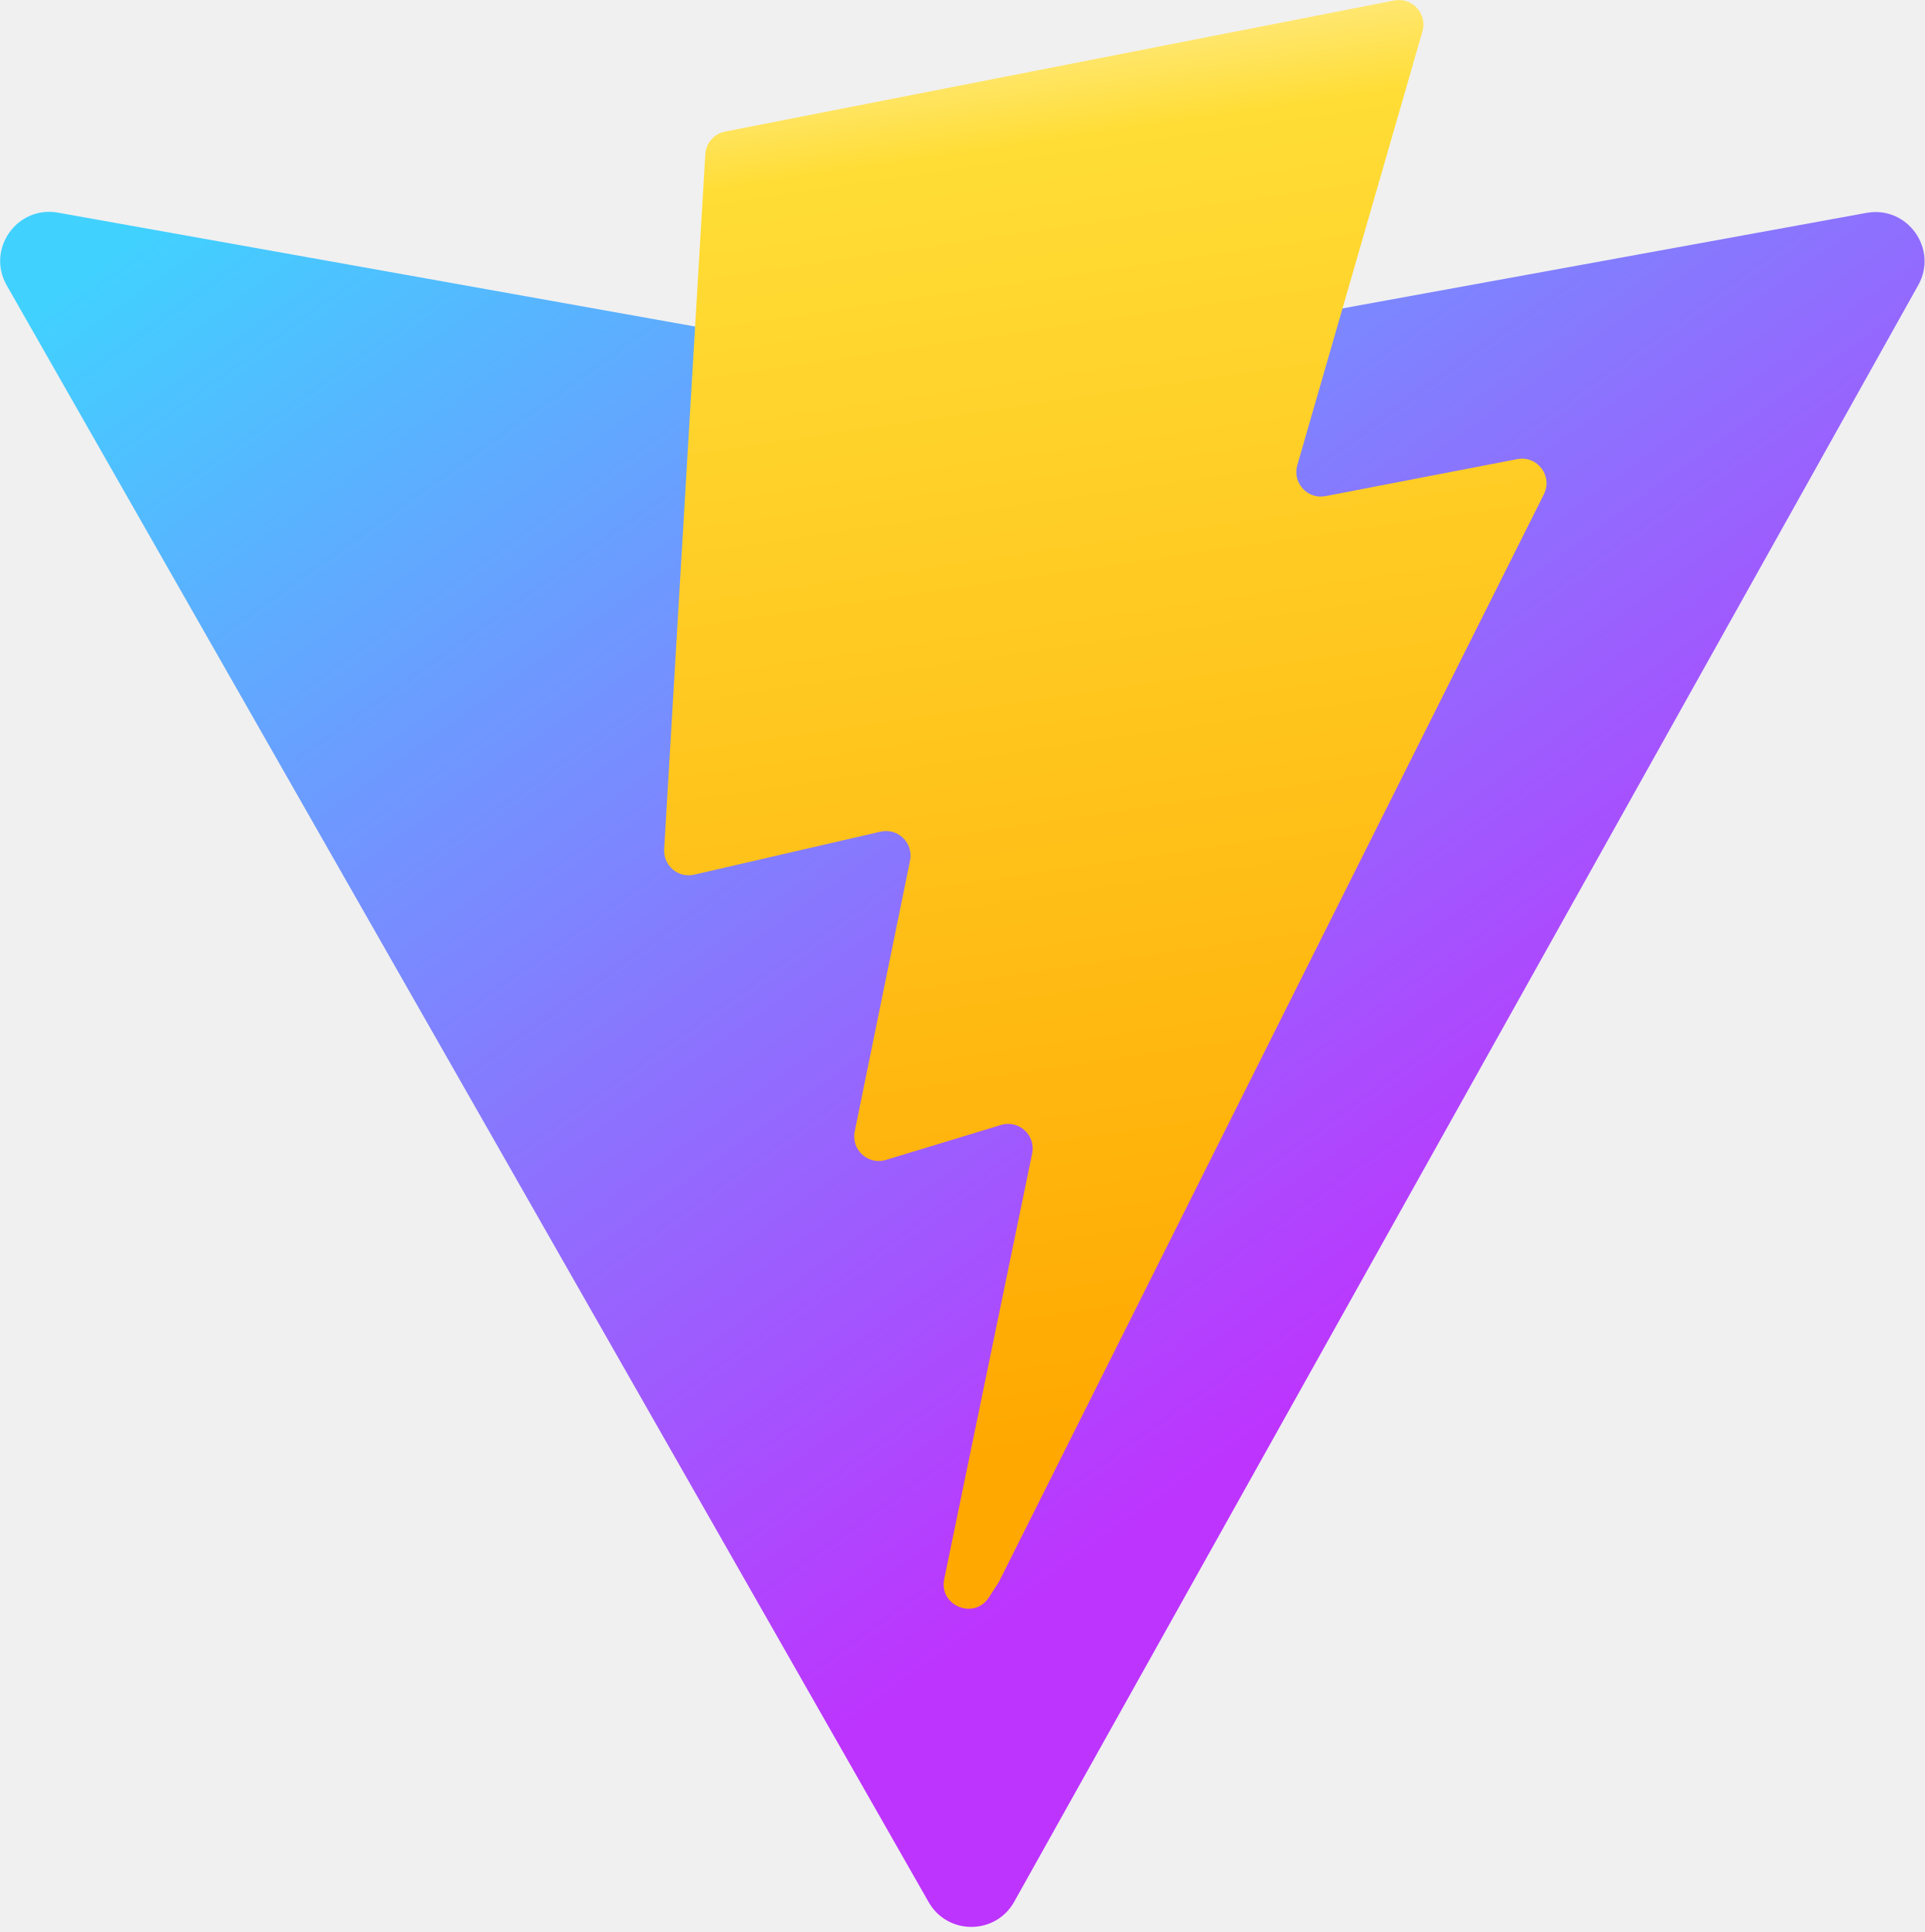
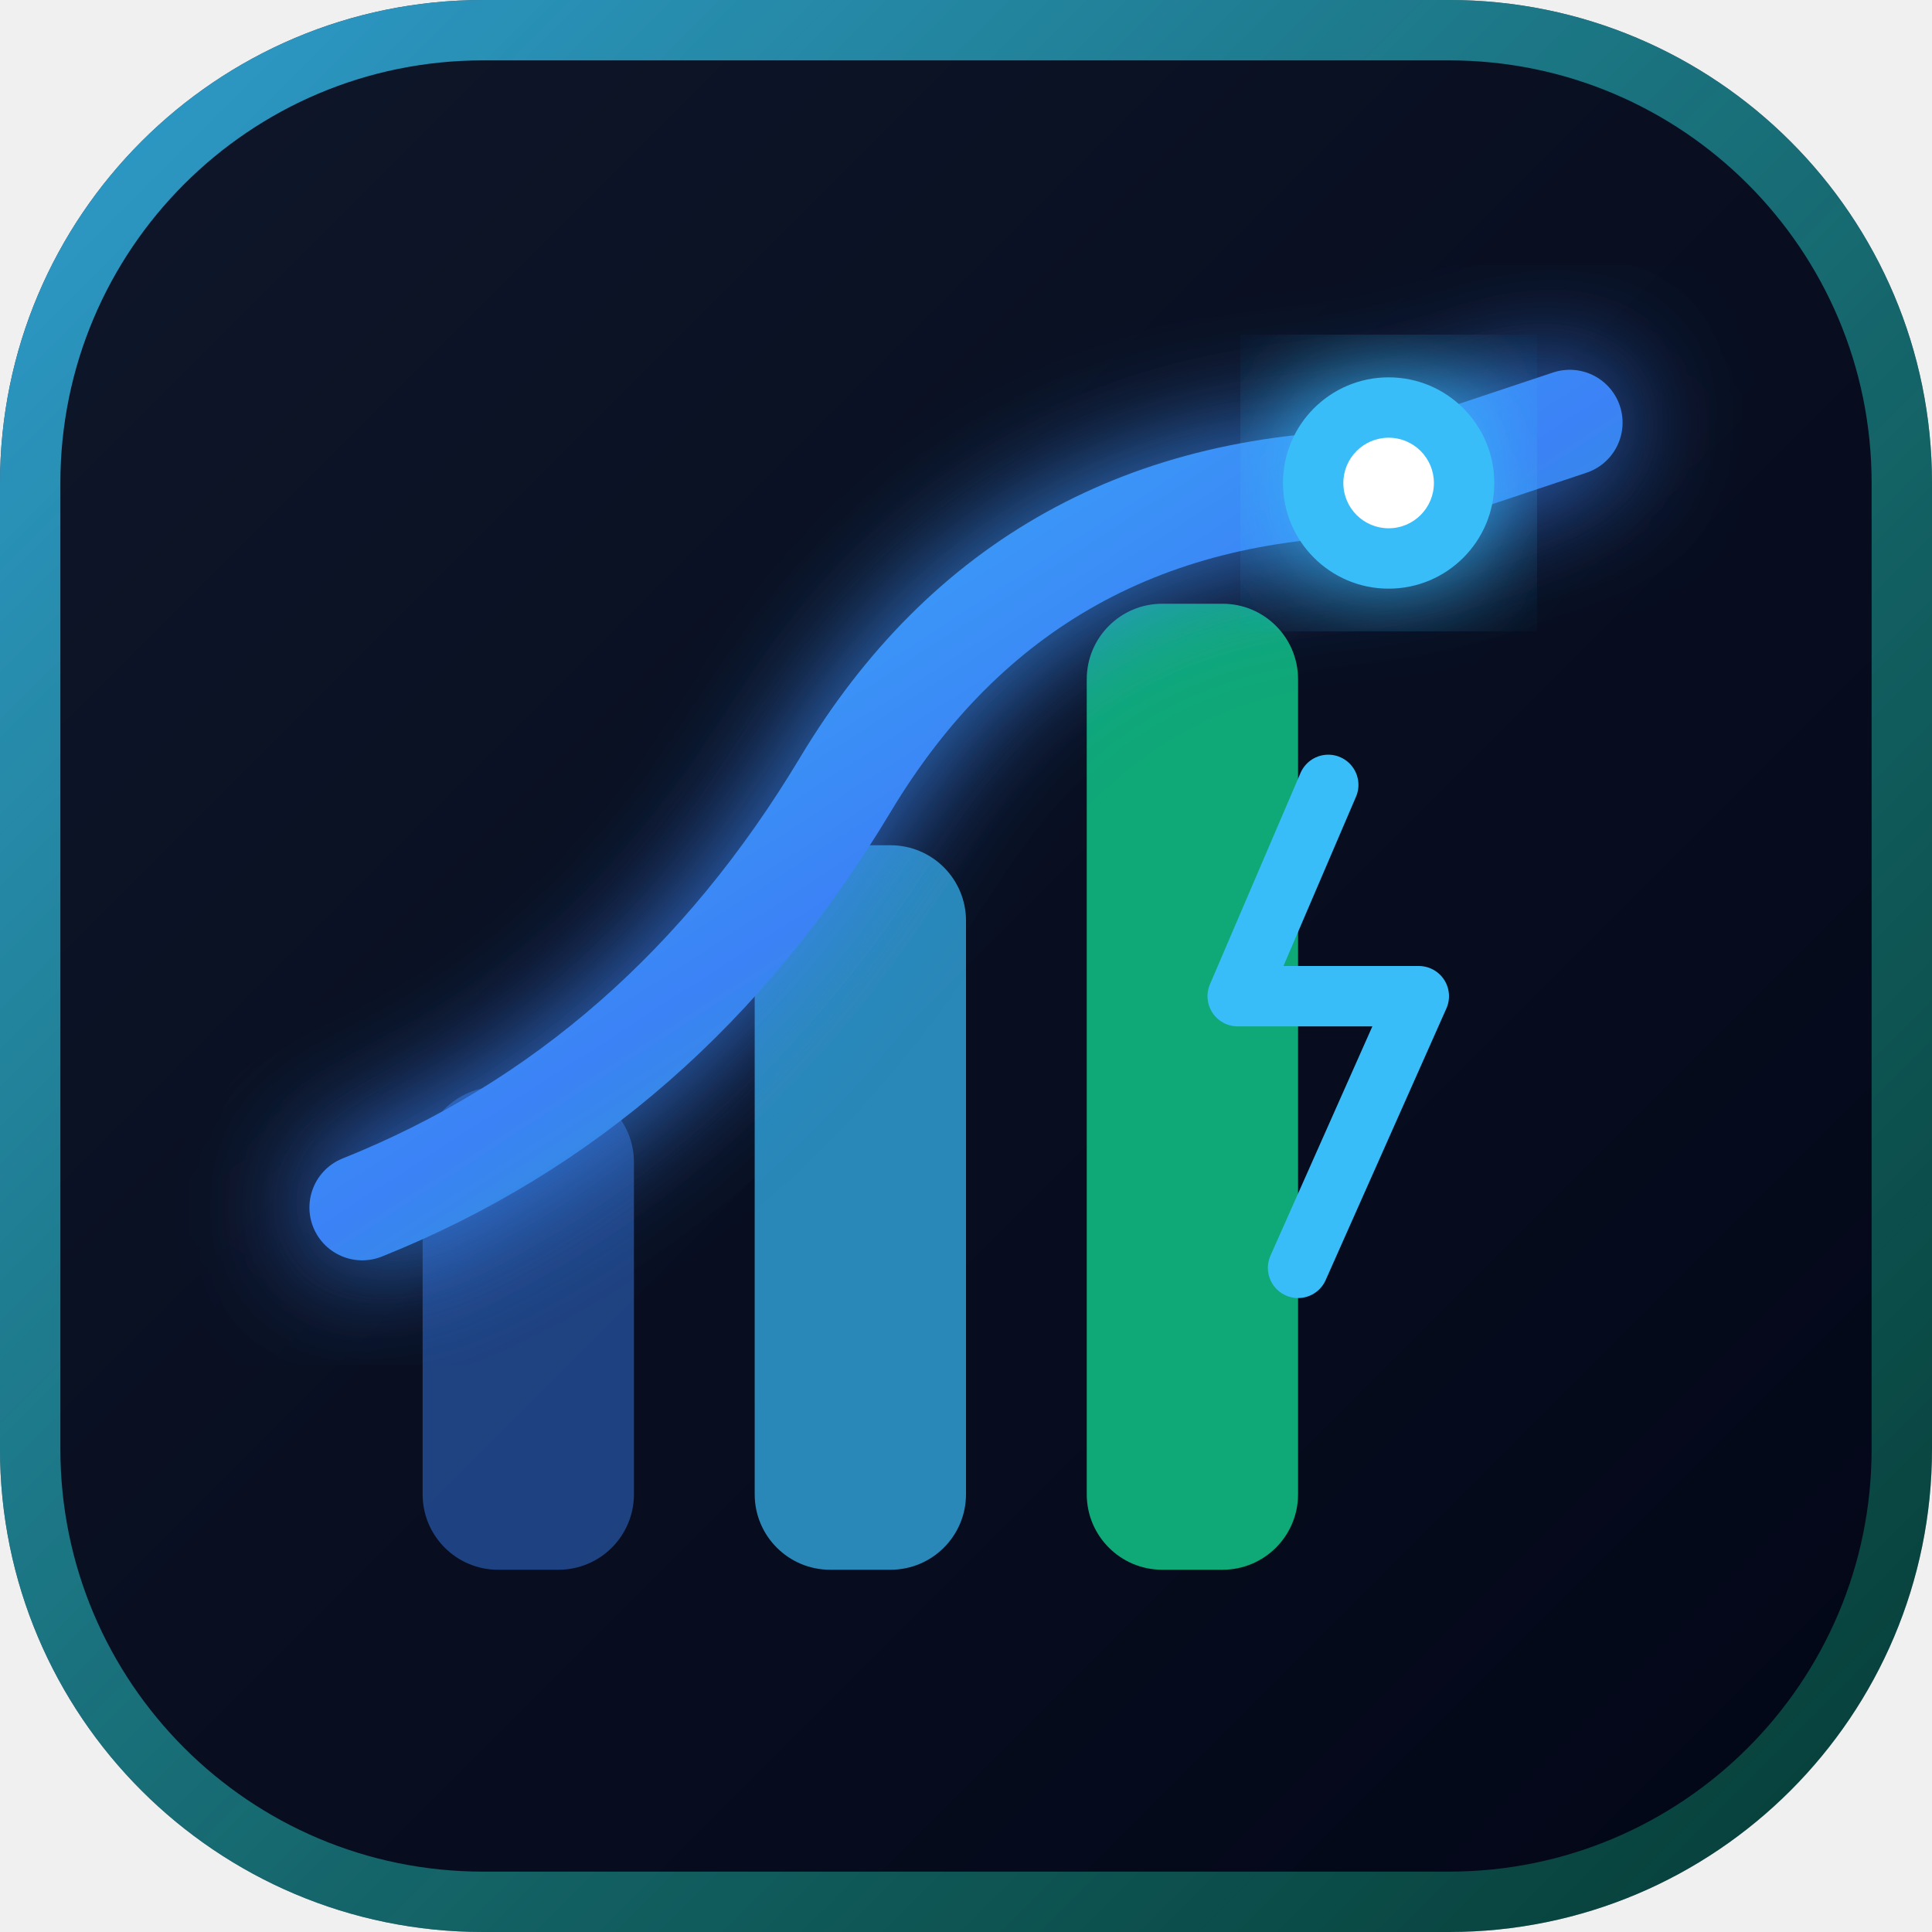
- <svg xmlns="http://www.w3.org/2000/svg" aria-hidden="true" role="img" class="iconify iconify--logos" width="31.88" height="32" preserveAspectRatio="xMidYMid meet" viewBox="0 0 256 257">
+ <svg xmlns="http://www.w3.org/2000/svg" viewBox="0 0 64 64" fill="none">
  <defs>
-     <linearGradient id="IconifyId1813088fe1fbc01fb466" x1="-.828%" x2="57.636%" y1="7.652%" y2="78.411%">
-       <stop offset="0%" stop-color="#41D1FF" />
-       <stop offset="100%" stop-color="#BD34FE" />
+     <linearGradient id="bg" x1="0%" y1="0%" x2="100%" y2="100%">
+       <stop offset="0%" stop-color="#0f172a" />
+       <stop offset="100%" stop-color="#020617" />
    </linearGradient>
-     <linearGradient id="IconifyId1813088fe1fbc01fb467" x1="43.376%" x2="50.316%" y1="2.242%" y2="89.03%">
-       <stop offset="0%" stop-color="#FFEA83" />
-       <stop offset="8.333%" stop-color="#FFDD35" />
-       <stop offset="100%" stop-color="#FFA800" />
+     <linearGradient id="primaryGrad" x1="0%" y1="0%" x2="100%" y2="100%">
+       <stop offset="0%" stop-color="#38bdf8" />
+       <stop offset="50%" stop-color="#3b82f6" />
+       <stop offset="100%" stop-color="#10b981" />
    </linearGradient>
+     <linearGradient id="strokeGrad" x1="0%" y1="0%" x2="100%" y2="100%">
+       <stop offset="0%" stop-color="#38bdf8" stop-opacity="0.8" />
+       <stop offset="100%" stop-color="#10b981" stop-opacity="0.3" />
+     </linearGradient>
+     <filter id="glow" x="-20%" y="-20%" width="140%" height="140%">
+       <feGaussianBlur stdDeviation="2" result="blur" />
+       <feComposite in="SourceGraphic" in2="blur" operator="over" />
+     </filter>
  </defs>
-   <path fill="url(#IconifyId1813088fe1fbc01fb466)" d="M255.153 37.938L134.897 252.976c-2.483 4.44-8.862 4.466-11.382.048L.875 37.958c-2.746-4.814 1.371-10.646 6.827-9.67l120.385 21.517a6.537 6.537 0 0 0 2.322-.004l117.867-21.483c5.438-.991 9.574 4.796 6.877 9.62Z" />
-   <path fill="url(#IconifyId1813088fe1fbc01fb467)" d="M185.432.063L96.44 17.501a3.268 3.268 0 0 0-2.634 3.014l-5.474 92.456a3.268 3.268 0 0 0 3.997 3.378l24.777-5.718c2.318-.535 4.413 1.507 3.936 3.838l-7.361 36.047c-.495 2.426 1.782 4.5 4.151 3.78l15.304-4.649c2.372-.72 4.652 1.36 4.15 3.788l-11.698 56.621c-.732 3.542 3.979 5.473 5.943 2.437l1.313-2.028l72.516-144.72c1.215-2.423-.88-5.186-3.54-4.672l-25.505 4.922c-2.396.462-4.435-1.77-3.759-4.114l16.646-57.705c.677-2.35-1.37-4.583-3.769-4.113Z" />
+   <rect width="64" height="64" rx="16" fill="url(#bg)" />
+   <rect x="1" y="1" width="62" height="62" rx="15" stroke="url(#strokeGrad)" stroke-width="2" />
+   <rect x="14" y="36" width="7" height="16" rx="2.5" fill="#3b82f6" fill-opacity="0.45" />
+   <rect x="25" y="28" width="7" height="24" rx="2.5" fill="#38bdf8" fill-opacity="0.7" />
+   <rect x="36" y="20" width="7" height="32" rx="2.5" fill="#10b981" fill-opacity="0.9" />
+   <path d="M 12 40 Q 22 36 28 26 T 46 16 L 52 14" stroke="url(#primaryGrad)" stroke-width="3.5" stroke-linecap="round" stroke-linejoin="round" filter="url(#glow)" />
+   <circle cx="46" cy="16" r="3.5" fill="#38bdf8" filter="url(#glow)" />
+   <circle cx="46" cy="16" r="1.5" fill="#ffffff" />
+   <path d="M 44 26 L 41 33 H 47 L 43 42" stroke="#38bdf8" stroke-width="2" stroke-linecap="round" stroke-linejoin="round" />
</svg>
